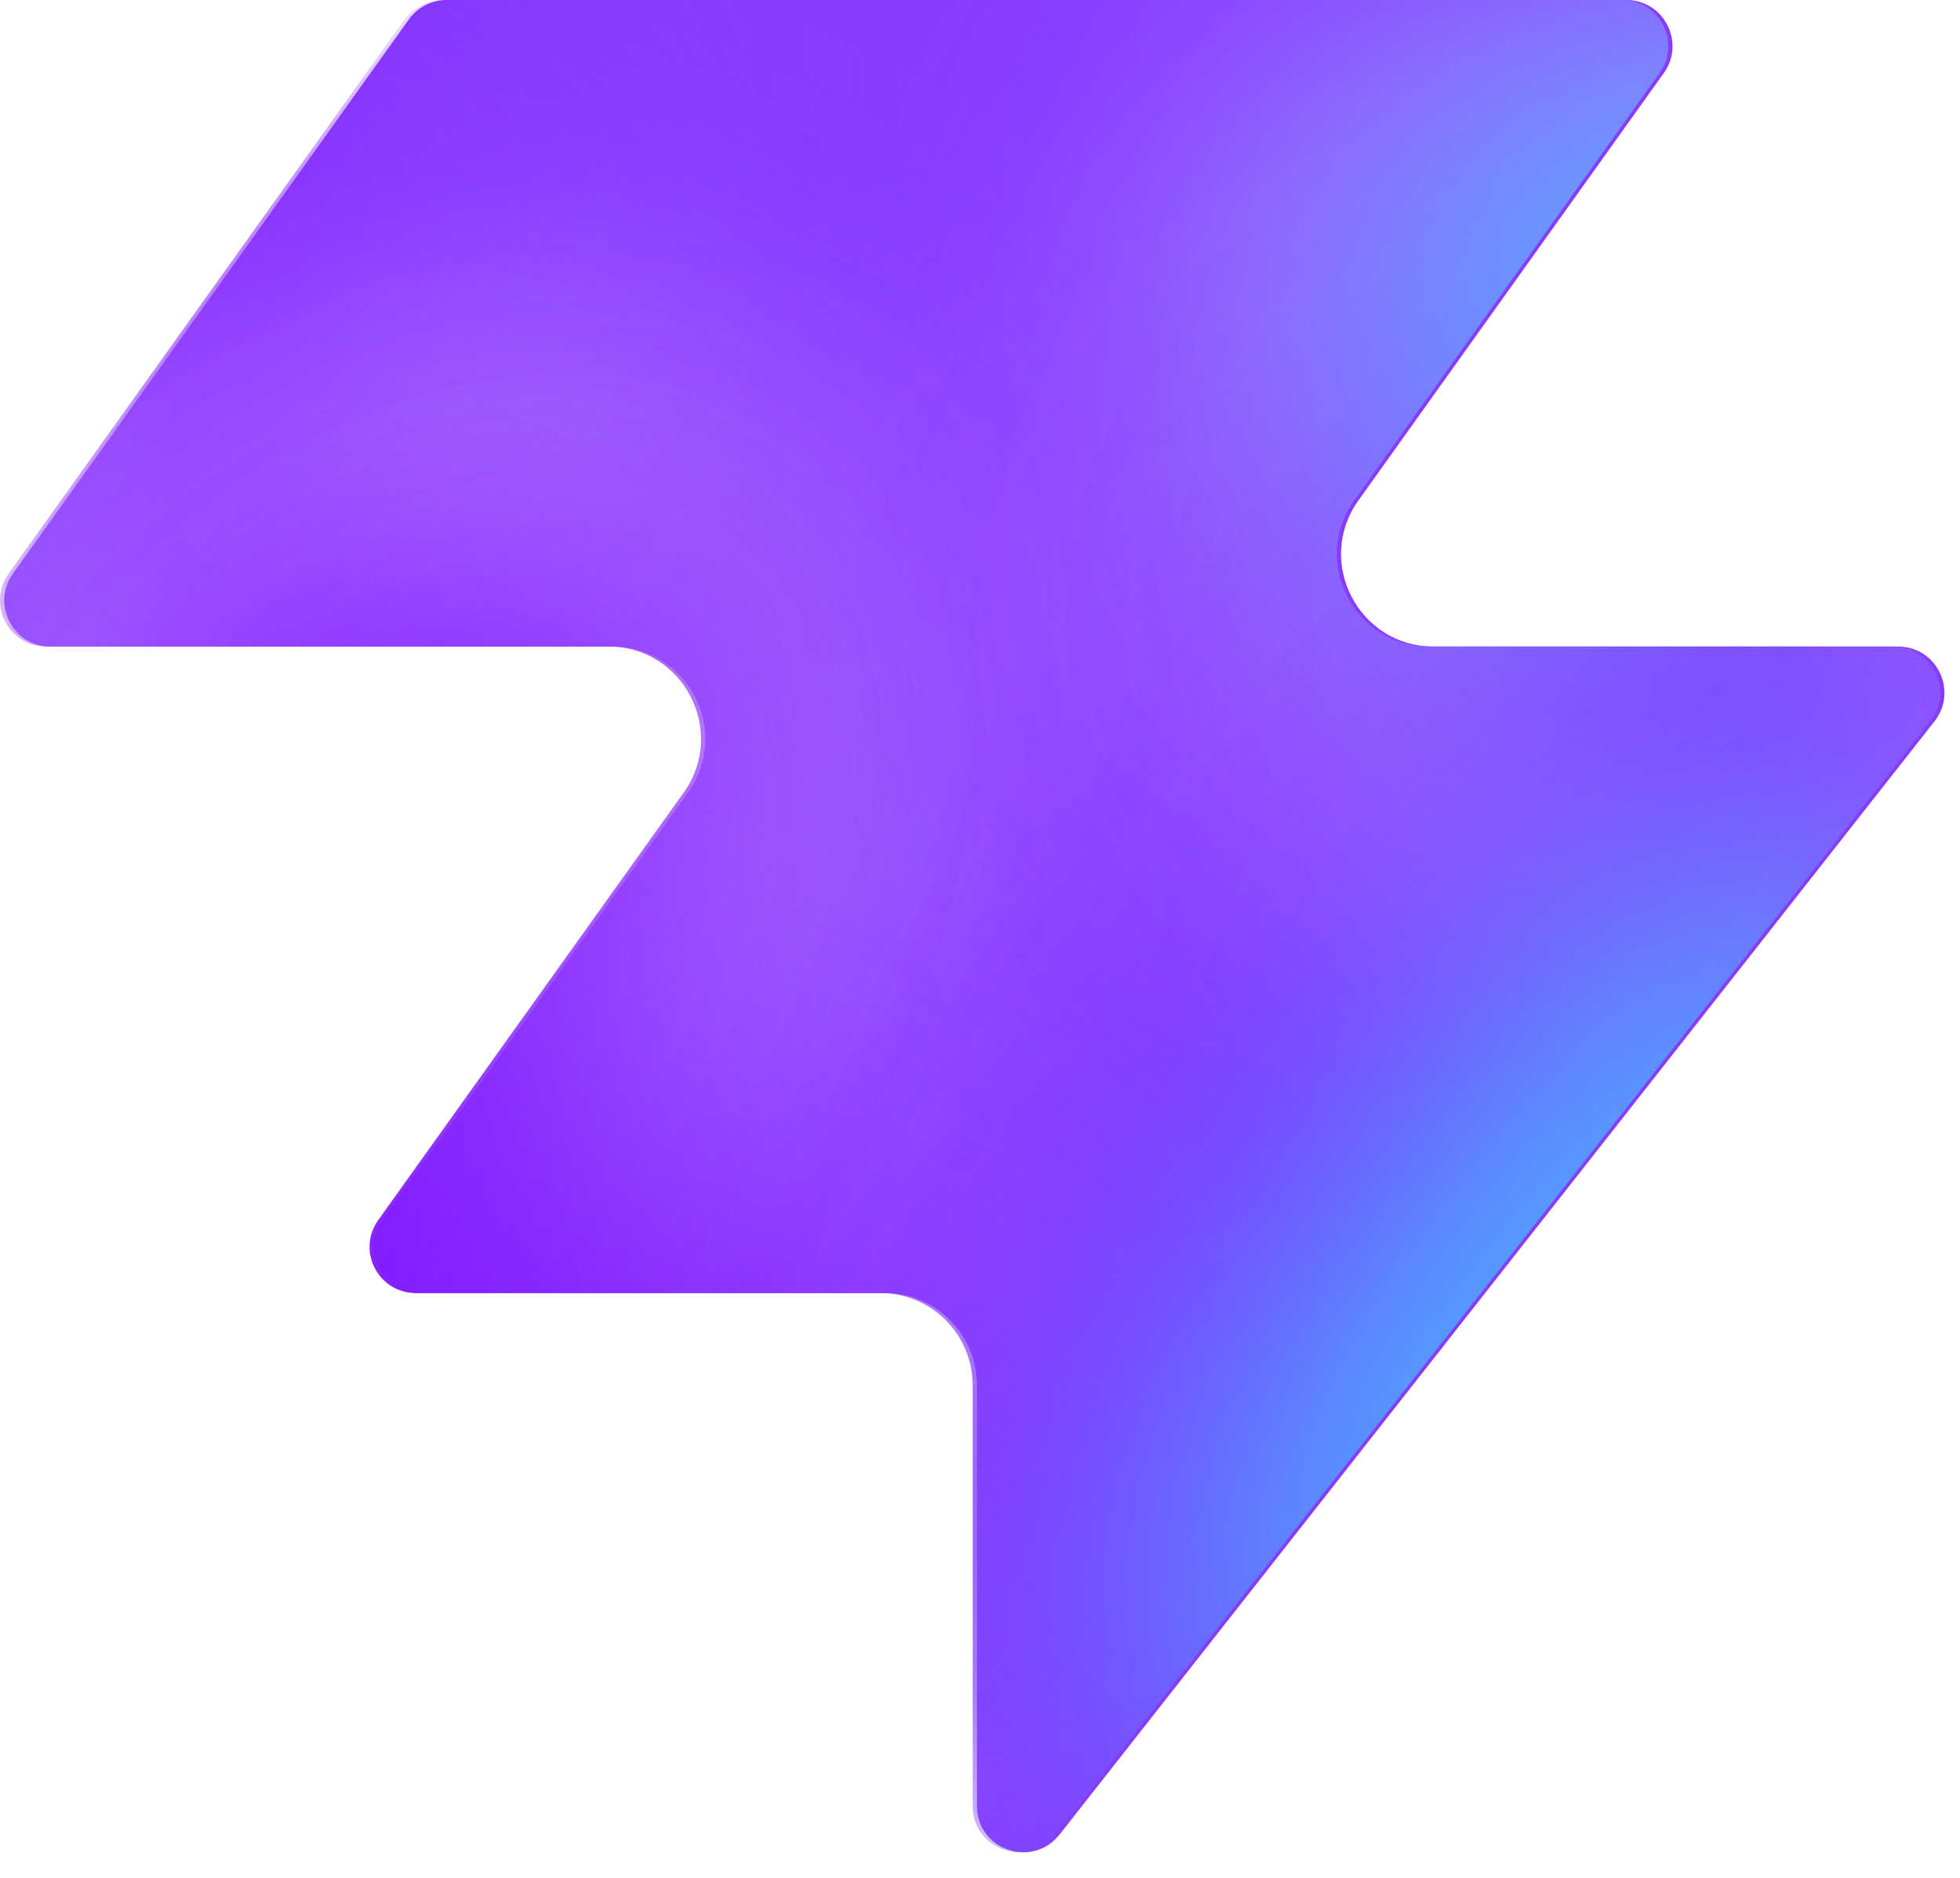
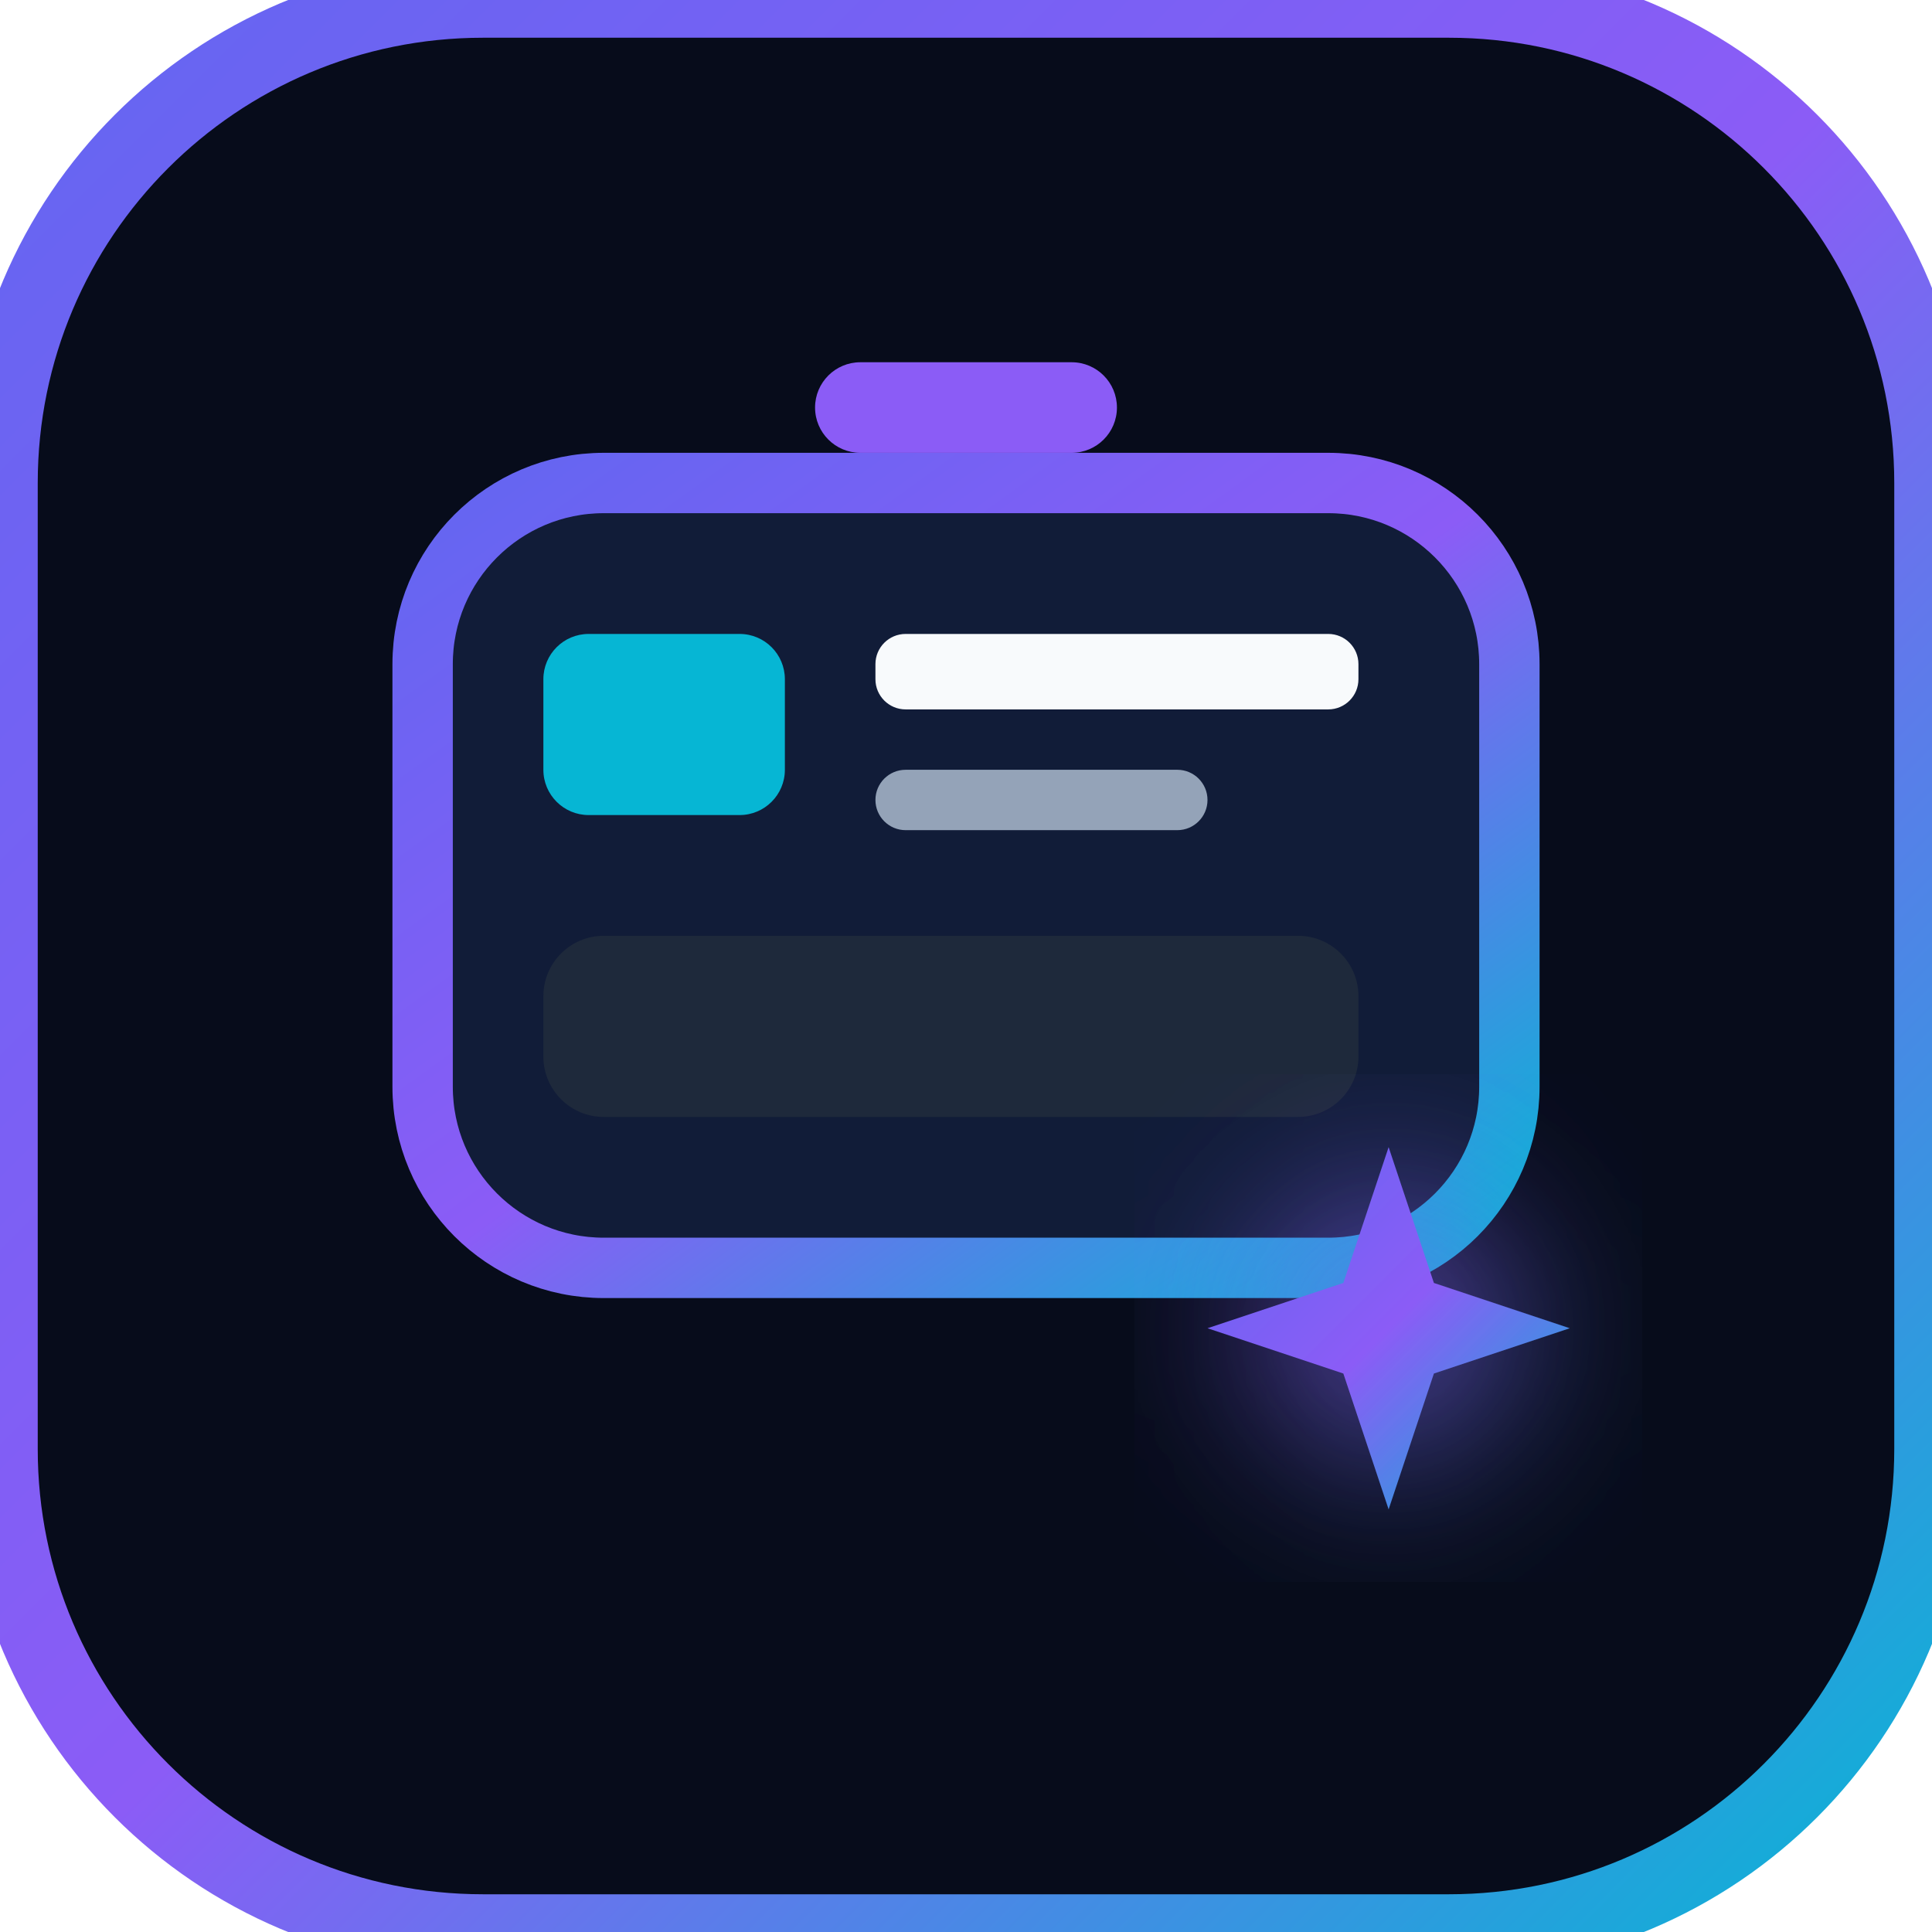
- <svg xmlns="http://www.w3.org/2000/svg" width="48" height="46" fill="none" viewBox="0 0 48 46">
-   <path fill="#863bff" d="M25.946 44.938c-.664.845-2.021.375-2.021-.698V33.937a2.26 2.26 0 0 0-2.262-2.262H10.287c-.92 0-1.456-1.04-.92-1.788l7.48-10.471c1.07-1.497 0-3.578-1.842-3.578H1.237c-.92 0-1.456-1.04-.92-1.788L10.013.474c.214-.297.556-.474.92-.474h28.894c.92 0 1.456 1.04.92 1.788l-7.48 10.471c-1.07 1.498 0 3.579 1.842 3.579h11.377c.943 0 1.473 1.088.89 1.83L25.947 44.94z" style="fill:#863bff;fill:color(display-p3 .525 .23 1);fill-opacity:1" />
-   <mask id="a" width="48" height="46" x="0" y="0" maskUnits="userSpaceOnUse" style="mask-type:alpha">
-     <path fill="#000" d="M25.842 44.938c-.664.844-2.021.375-2.021-.698V33.937a2.26 2.26 0 0 0-2.262-2.262H10.183c-.92 0-1.456-1.04-.92-1.788l7.48-10.471c1.07-1.498 0-3.579-1.842-3.579H1.133c-.92 0-1.456-1.04-.92-1.787L9.91.473c.214-.297.556-.474.92-.474h28.894c.92 0 1.456 1.04.92 1.788l-7.48 10.471c-1.07 1.498 0 3.578 1.842 3.578h11.377c.943 0 1.473 1.088.89 1.832L25.843 44.94z" style="fill:#000;fill-opacity:1" />
-   </mask>
-   <g mask="url(#a)">
-     <g filter="url(#b)">
-       <ellipse cx="5.508" cy="14.704" fill="#ede6ff" rx="5.508" ry="14.704" style="fill:#ede6ff;fill:color(display-p3 .927 .903 1);fill-opacity:1" transform="matrix(.00324 1 1 -.00324 -4.47 31.516)" />
-     </g>
-     <g filter="url(#c)">
-       <ellipse cx="10.399" cy="29.851" fill="#ede6ff" rx="10.399" ry="29.851" style="fill:#ede6ff;fill:color(display-p3 .927 .903 1);fill-opacity:1" transform="matrix(.00324 1 1 -.00324 -39.328 7.883)" />
-     </g>
-     <g filter="url(#d)">
-       <ellipse cx="5.508" cy="30.487" fill="#7e14ff" rx="5.508" ry="30.487" style="fill:#7e14ff;fill:color(display-p3 .492 .077 1);fill-opacity:1" transform="rotate(89.814 -25.913 -14.639)scale(1 -1)" />
-     </g>
-     <g filter="url(#e)">
-       <ellipse cx="5.508" cy="30.599" fill="#7e14ff" rx="5.508" ry="30.599" style="fill:#7e14ff;fill:color(display-p3 .492 .077 1);fill-opacity:1" transform="rotate(89.814 -32.644 -3.334)scale(1 -1)" />
-     </g>
-     <g filter="url(#f)">
-       <ellipse cx="5.508" cy="30.599" fill="#7e14ff" rx="5.508" ry="30.599" style="fill:#7e14ff;fill:color(display-p3 .492 .077 1);fill-opacity:1" transform="matrix(.00324 1 1 -.00324 -34.34 30.47)" />
-     </g>
-     <g filter="url(#g)">
-       <ellipse cx="14.072" cy="22.078" fill="#ede6ff" rx="14.072" ry="22.078" style="fill:#ede6ff;fill:color(display-p3 .927 .903 1);fill-opacity:1" transform="rotate(93.35 24.506 48.493)scale(-1 1)" />
-     </g>
-     <g filter="url(#h)">
-       <ellipse cx="3.47" cy="21.501" fill="#7e14ff" rx="3.47" ry="21.501" style="fill:#7e14ff;fill:color(display-p3 .492 .077 1);fill-opacity:1" transform="rotate(89.009 28.708 47.59)scale(-1 1)" />
-     </g>
-     <g filter="url(#i)">
-       <ellipse cx="3.47" cy="21.501" fill="#7e14ff" rx="3.47" ry="21.501" style="fill:#7e14ff;fill:color(display-p3 .492 .077 1);fill-opacity:1" transform="rotate(89.009 28.708 47.59)scale(-1 1)" />
-     </g>
-     <g filter="url(#j)">
-       <ellipse cx=".387" cy="8.972" fill="#7e14ff" rx="4.407" ry="29.108" style="fill:#7e14ff;fill:color(display-p3 .492 .077 1);fill-opacity:1" transform="rotate(39.51 .387 8.972)" />
-     </g>
-     <g filter="url(#k)">
-       <ellipse cx="47.523" cy="-6.092" fill="#7e14ff" rx="4.407" ry="29.108" style="fill:#7e14ff;fill:color(display-p3 .492 .077 1);fill-opacity:1" transform="rotate(37.892 47.523 -6.092)" />
-     </g>
-     <g filter="url(#l)">
-       <ellipse cx="41.412" cy="6.333" fill="#47bfff" rx="5.971" ry="9.665" style="fill:#47bfff;fill:color(display-p3 .28 .748 1);fill-opacity:1" transform="rotate(37.892 41.412 6.333)" />
-     </g>
-     <g filter="url(#m)">
-       <ellipse cx="-1.879" cy="38.332" fill="#7e14ff" rx="4.407" ry="29.108" style="fill:#7e14ff;fill:color(display-p3 .492 .077 1);fill-opacity:1" transform="rotate(37.892 -1.88 38.332)" />
-     </g>
-     <g filter="url(#n)">
-       <ellipse cx="-1.879" cy="38.332" fill="#7e14ff" rx="4.407" ry="29.108" style="fill:#7e14ff;fill:color(display-p3 .492 .077 1);fill-opacity:1" transform="rotate(37.892 -1.88 38.332)" />
-     </g>
-     <g filter="url(#o)">
-       <ellipse cx="35.651" cy="29.907" fill="#7e14ff" rx="4.407" ry="29.108" style="fill:#7e14ff;fill:color(display-p3 .492 .077 1);fill-opacity:1" transform="rotate(37.892 35.651 29.907)" />
-     </g>
-     <g filter="url(#p)">
-       <ellipse cx="38.418" cy="32.4" fill="#47bfff" rx="5.971" ry="15.297" style="fill:#47bfff;fill:color(display-p3 .28 .748 1);fill-opacity:1" transform="rotate(37.892 38.418 32.4)" />
-     </g>
-   </g>
+ <svg xmlns="http://www.w3.org/2000/svg" viewBox="0 0 64 64" fill="none">
  <defs>
-     <filter id="b" width="60.045" height="41.654" x="-19.77" y="16.149" color-interpolation-filters="sRGB" filterUnits="userSpaceOnUse">
-       <feFlood flood-opacity="0" result="BackgroundImageFix" />
-       <feBlend in="SourceGraphic" in2="BackgroundImageFix" result="shape" />
-       <feGaussianBlur result="effect1_foregroundBlur_2002_17158" stdDeviation="7.659" />
-     </filter>
-     <filter id="c" width="90.34" height="51.437" x="-54.613" y="-7.533" color-interpolation-filters="sRGB" filterUnits="userSpaceOnUse">
-       <feFlood flood-opacity="0" result="BackgroundImageFix" />
-       <feBlend in="SourceGraphic" in2="BackgroundImageFix" result="shape" />
-       <feGaussianBlur result="effect1_foregroundBlur_2002_17158" stdDeviation="7.659" />
-     </filter>
-     <filter id="d" width="79.355" height="29.4" x="-49.64" y="2.03" color-interpolation-filters="sRGB" filterUnits="userSpaceOnUse">
-       <feFlood flood-opacity="0" result="BackgroundImageFix" />
-       <feBlend in="SourceGraphic" in2="BackgroundImageFix" result="shape" />
-       <feGaussianBlur result="effect1_foregroundBlur_2002_17158" stdDeviation="4.596" />
-     </filter>
-     <filter id="e" width="79.579" height="29.4" x="-45.045" y="20.029" color-interpolation-filters="sRGB" filterUnits="userSpaceOnUse">
-       <feFlood flood-opacity="0" result="BackgroundImageFix" />
-       <feBlend in="SourceGraphic" in2="BackgroundImageFix" result="shape" />
-       <feGaussianBlur result="effect1_foregroundBlur_2002_17158" stdDeviation="4.596" />
-     </filter>
-     <filter id="f" width="79.579" height="29.4" x="-43.513" y="21.178" color-interpolation-filters="sRGB" filterUnits="userSpaceOnUse">
-       <feFlood flood-opacity="0" result="BackgroundImageFix" />
-       <feBlend in="SourceGraphic" in2="BackgroundImageFix" result="shape" />
-       <feGaussianBlur result="effect1_foregroundBlur_2002_17158" stdDeviation="4.596" />
-     </filter>
-     <filter id="g" width="74.749" height="58.852" x="15.756" y="-17.901" color-interpolation-filters="sRGB" filterUnits="userSpaceOnUse">
-       <feFlood flood-opacity="0" result="BackgroundImageFix" />
-       <feBlend in="SourceGraphic" in2="BackgroundImageFix" result="shape" />
-       <feGaussianBlur result="effect1_foregroundBlur_2002_17158" stdDeviation="7.659" />
-     </filter>
-     <filter id="h" width="61.377" height="25.362" x="23.548" y="2.284" color-interpolation-filters="sRGB" filterUnits="userSpaceOnUse">
-       <feFlood flood-opacity="0" result="BackgroundImageFix" />
-       <feBlend in="SourceGraphic" in2="BackgroundImageFix" result="shape" />
-       <feGaussianBlur result="effect1_foregroundBlur_2002_17158" stdDeviation="4.596" />
-     </filter>
-     <filter id="i" width="61.377" height="25.362" x="23.548" y="2.284" color-interpolation-filters="sRGB" filterUnits="userSpaceOnUse">
-       <feFlood flood-opacity="0" result="BackgroundImageFix" />
-       <feBlend in="SourceGraphic" in2="BackgroundImageFix" result="shape" />
-       <feGaussianBlur result="effect1_foregroundBlur_2002_17158" stdDeviation="4.596" />
-     </filter>
-     <filter id="j" width="56.045" height="63.649" x="-27.636" y="-22.853" color-interpolation-filters="sRGB" filterUnits="userSpaceOnUse">
-       <feFlood flood-opacity="0" result="BackgroundImageFix" />
-       <feBlend in="SourceGraphic" in2="BackgroundImageFix" result="shape" />
-       <feGaussianBlur result="effect1_foregroundBlur_2002_17158" stdDeviation="4.596" />
-     </filter>
-     <filter id="k" width="54.814" height="64.646" x="20.116" y="-38.415" color-interpolation-filters="sRGB" filterUnits="userSpaceOnUse">
-       <feFlood flood-opacity="0" result="BackgroundImageFix" />
-       <feBlend in="SourceGraphic" in2="BackgroundImageFix" result="shape" />
-       <feGaussianBlur result="effect1_foregroundBlur_2002_17158" stdDeviation="4.596" />
-     </filter>
-     <filter id="l" width="33.541" height="35.313" x="24.641" y="-11.323" color-interpolation-filters="sRGB" filterUnits="userSpaceOnUse">
-       <feFlood flood-opacity="0" result="BackgroundImageFix" />
-       <feBlend in="SourceGraphic" in2="BackgroundImageFix" result="shape" />
-       <feGaussianBlur result="effect1_foregroundBlur_2002_17158" stdDeviation="4.596" />
-     </filter>
-     <filter id="m" width="54.814" height="64.646" x="-29.286" y="6.009" color-interpolation-filters="sRGB" filterUnits="userSpaceOnUse">
-       <feFlood flood-opacity="0" result="BackgroundImageFix" />
-       <feBlend in="SourceGraphic" in2="BackgroundImageFix" result="shape" />
-       <feGaussianBlur result="effect1_foregroundBlur_2002_17158" stdDeviation="4.596" />
-     </filter>
-     <filter id="n" width="54.814" height="64.646" x="-29.286" y="6.009" color-interpolation-filters="sRGB" filterUnits="userSpaceOnUse">
-       <feFlood flood-opacity="0" result="BackgroundImageFix" />
-       <feBlend in="SourceGraphic" in2="BackgroundImageFix" result="shape" />
-       <feGaussianBlur result="effect1_foregroundBlur_2002_17158" stdDeviation="4.596" />
-     </filter>
-     <filter id="o" width="54.814" height="64.646" x="8.244" y="-2.416" color-interpolation-filters="sRGB" filterUnits="userSpaceOnUse">
-       <feFlood flood-opacity="0" result="BackgroundImageFix" />
-       <feBlend in="SourceGraphic" in2="BackgroundImageFix" result="shape" />
-       <feGaussianBlur result="effect1_foregroundBlur_2002_17158" stdDeviation="4.596" />
-     </filter>
-     <filter id="p" width="39.409" height="43.623" x="18.713" y="10.588" color-interpolation-filters="sRGB" filterUnits="userSpaceOnUse">
-       <feFlood flood-opacity="0" result="BackgroundImageFix" />
-       <feBlend in="SourceGraphic" in2="BackgroundImageFix" result="shape" />
-       <feGaussianBlur result="effect1_foregroundBlur_2002_17158" stdDeviation="4.596" />
+     <linearGradient id="mpGrad" x1="0%" y1="0%" x2="100%" y2="100%">
+       <stop offset="0%" stop-color="#6366f1" />
+       <stop offset="50%" stop-color="#8b5cf6" />
+       <stop offset="100%" stop-color="#06b6d4" />
+     </linearGradient>
+     <filter id="mpGlow" x="-20%" y="-20%" width="140%" height="140%">
+       <feGaussianBlur stdDeviation="3" result="blur" />
+       <feComposite in="SourceGraphic" in2="blur" operator="over" />
    </filter>
  </defs>
+   <rect width="64" height="64" rx="16" fill="#070c1b" stroke="url(#mpGrad)" stroke-width="2.5" />
+   <rect x="14" y="16" width="36" height="26" rx="6" fill="#111c38" stroke="url(#mpGrad)" stroke-width="2" />
+   <rect x="27" y="12" width="10" height="3" rx="1.5" fill="#8b5cf6" />
+   <rect x="18" y="21" width="8" height="6" rx="1.5" fill="#06b6d4" />
+   <rect x="29" y="21" width="16" height="2.5" rx="1" fill="#f8fafc" />
+   <rect x="29" y="25.5" width="11" height="2" rx="1" fill="#94a3b8" />
+   <rect x="18" y="31" width="27" height="6" rx="2" fill="#1e293b" />
+   <path d="M46 38L47.5 42.5L52 44L47.5 45.5L46 50L44.5 45.5L40 44L44.5 42.5L46 38Z" fill="url(#mpGrad)" filter="url(#mpGlow)" />
</svg>
